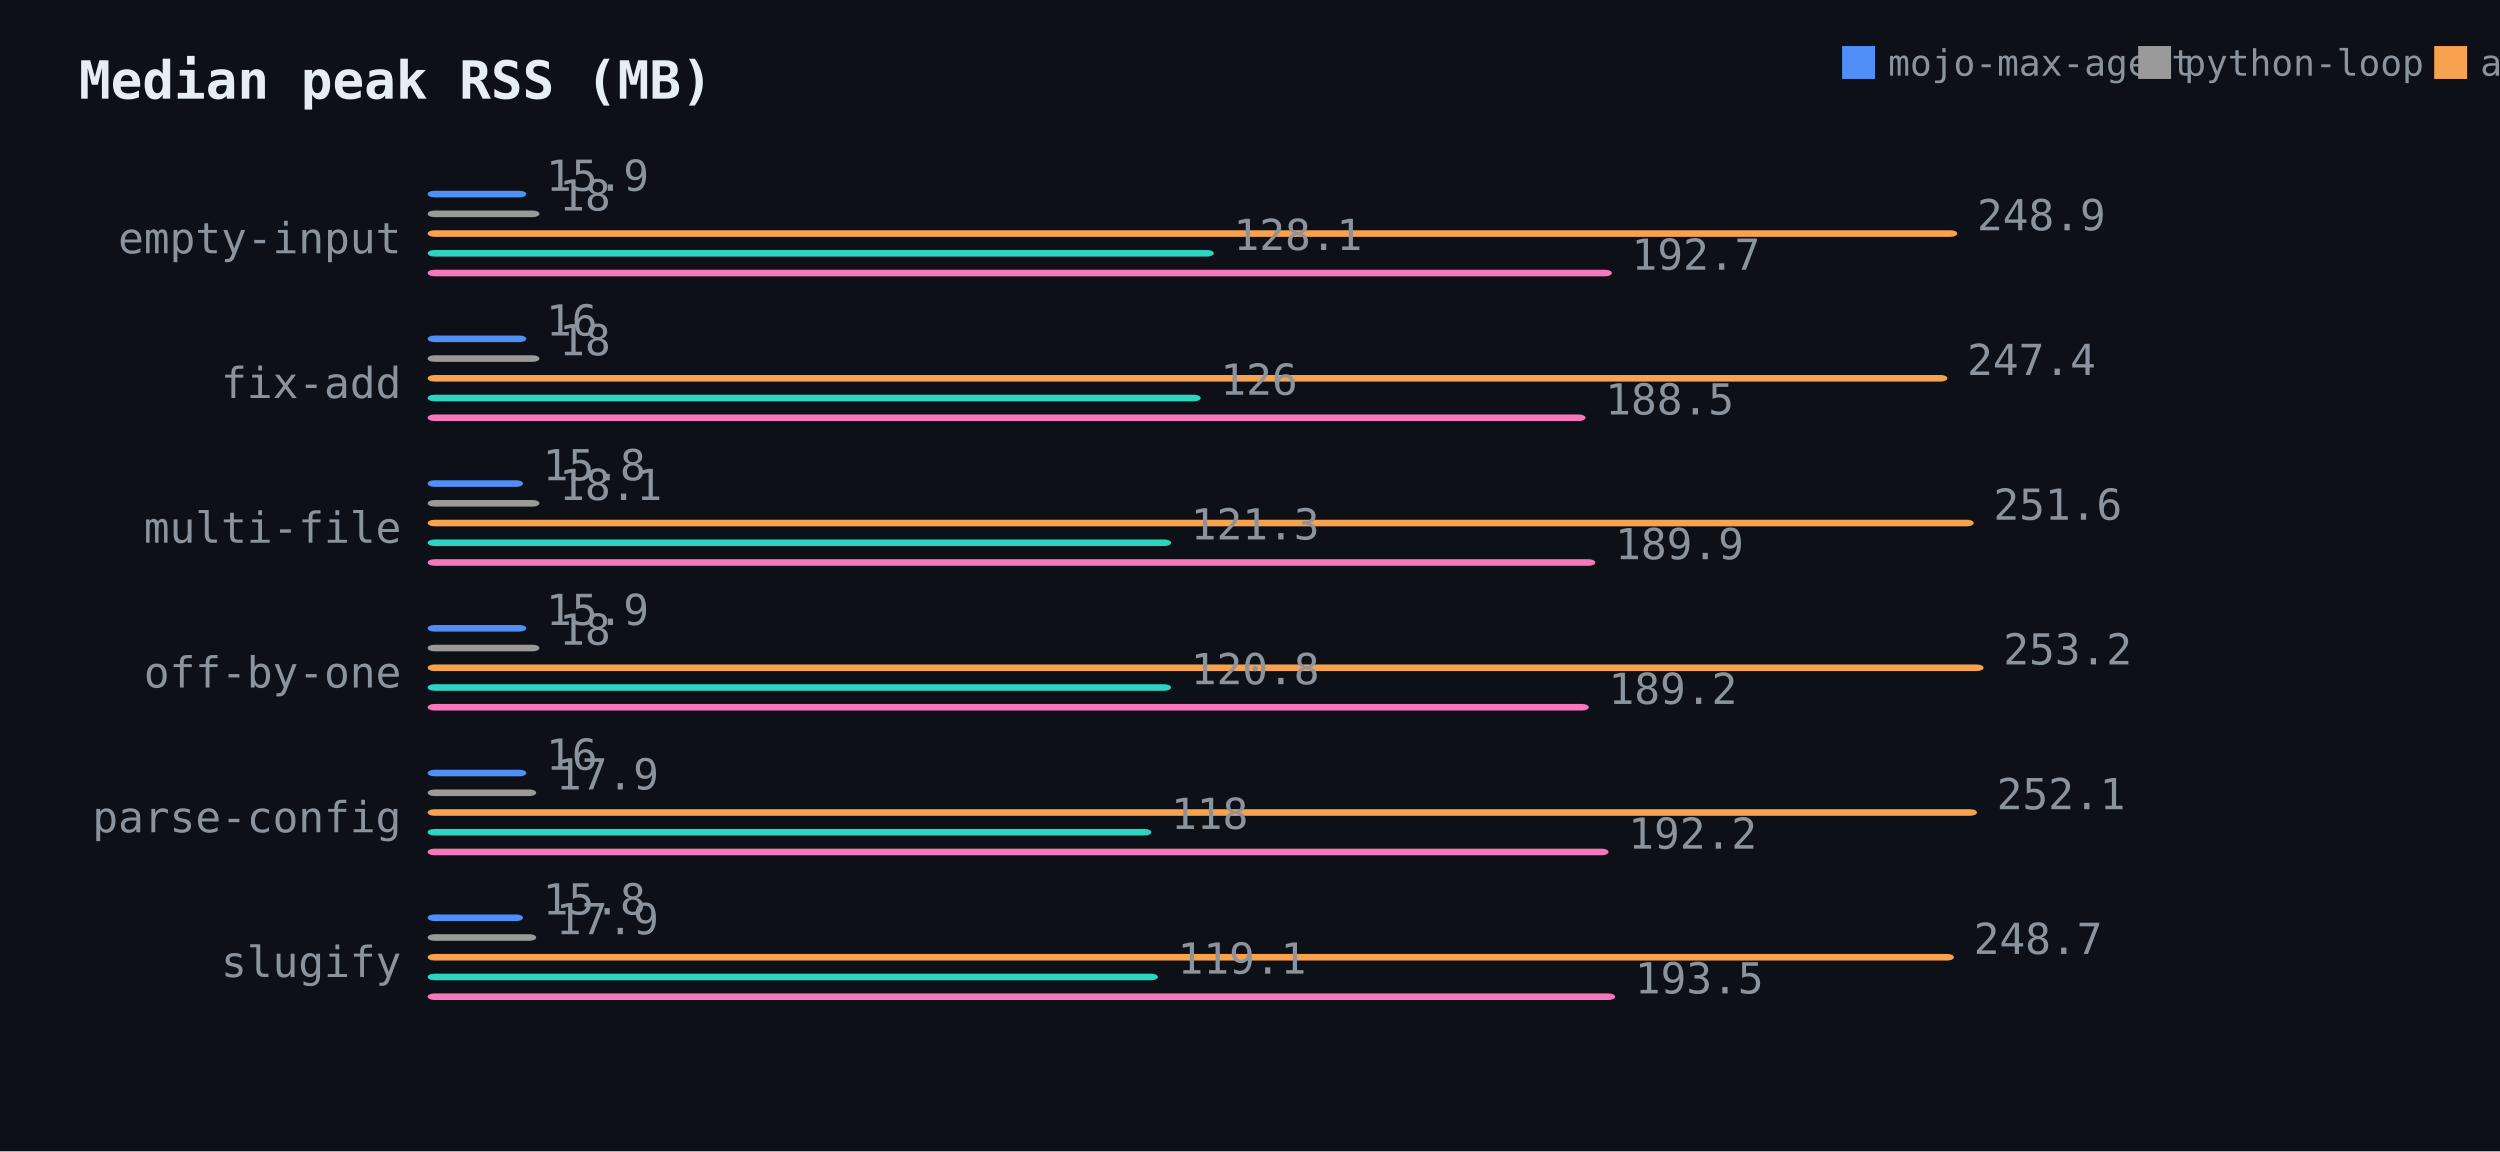
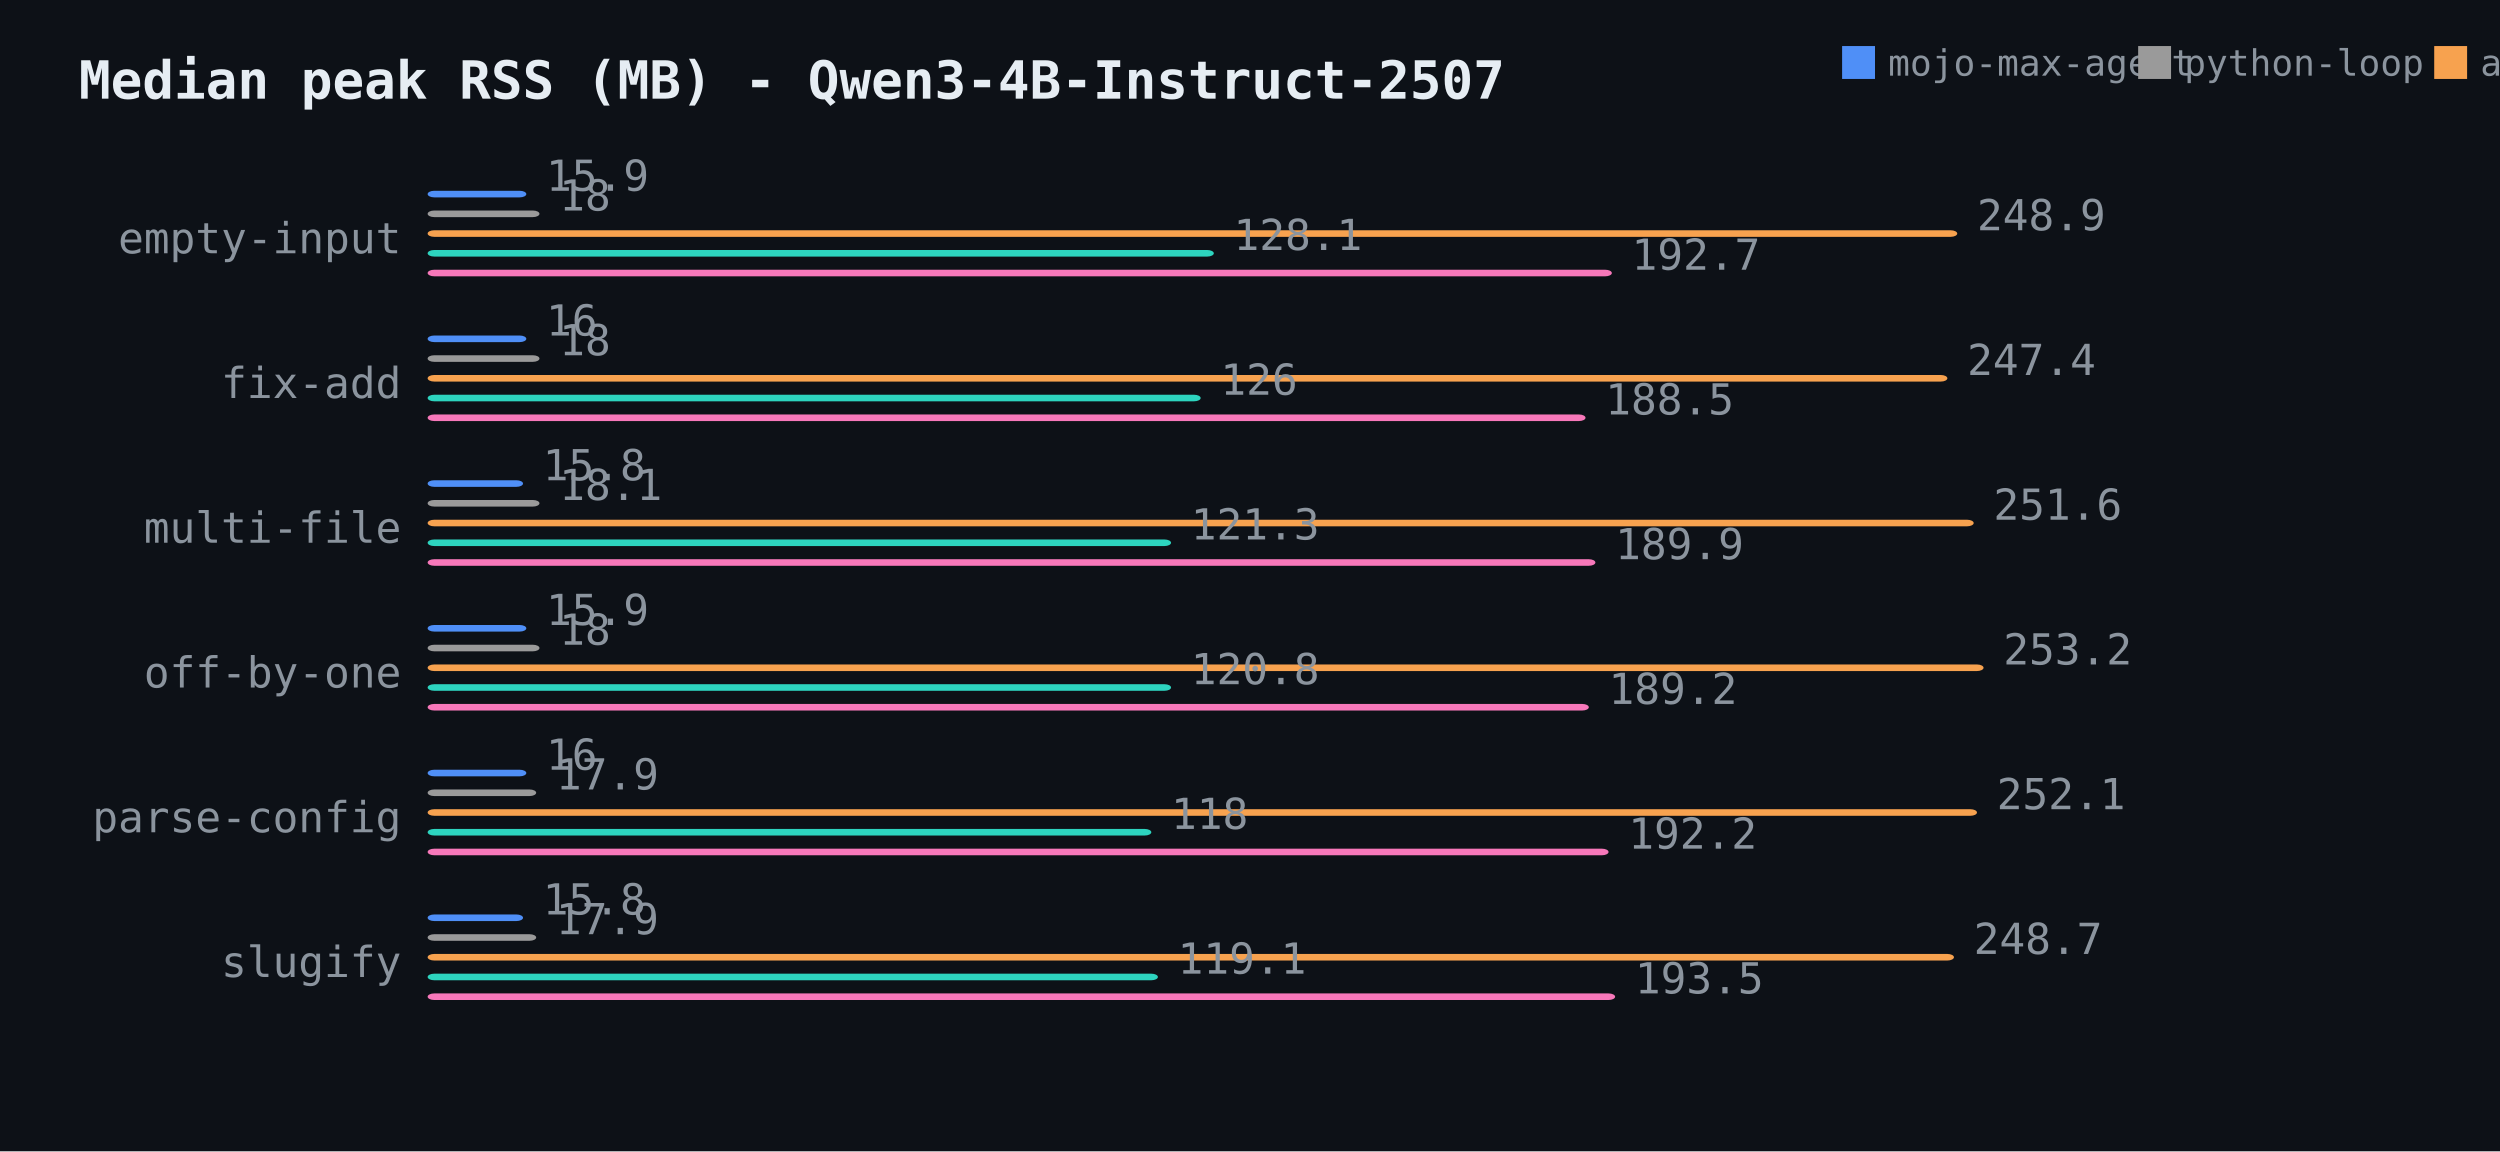
<svg xmlns="http://www.w3.org/2000/svg" width="760" height="350" font-family="ui-monospace,monospace" font-size="13">
  <rect width="760" height="350" fill="#0d1117" />
-   <text x="24" y="30" fill="#e6edf3" font-size="16" font-weight="bold">Median peak RSS (MB)</text>
+   <text x="24" y="30" fill="#e6edf3" font-size="16" font-weight="bold">Median peak RSS (MB) - Qwen3-4B-Instruct-2507</text>
  <text x="122" y="77" fill="#8b949e" text-anchor="end">empty-input</text>
  <rect x="130" y="58" width="30" height="2" rx="2" fill="#4f8ff7" />
  <text x="166" y="58" fill="#8b949e">15.9</text>
  <rect x="130" y="64" width="34" height="2" rx="2" fill="#9a9a9a" />
  <text x="170" y="64" fill="#8b949e">18</text>
  <rect x="130" y="70" width="465" height="2" rx="2" fill="#f7a24f" />
  <text x="601" y="70" fill="#8b949e">248.9</text>
  <rect x="130" y="76" width="239" height="2" rx="2" fill="#2dd4bf" />
  <text x="375" y="76" fill="#8b949e">128.1</text>
  <rect x="130" y="82" width="360" height="2" rx="2" fill="#f778ba" />
  <text x="496" y="82" fill="#8b949e">192.7</text>
  <text x="122" y="121" fill="#8b949e" text-anchor="end">fix-add</text>
  <rect x="130" y="102" width="30" height="2" rx="2" fill="#4f8ff7" />
  <text x="166" y="102" fill="#8b949e">16</text>
  <rect x="130" y="108" width="34" height="2" rx="2" fill="#9a9a9a" />
  <text x="170" y="108" fill="#8b949e">18</text>
  <rect x="130" y="114" width="462" height="2" rx="2" fill="#f7a24f" />
  <text x="598" y="114" fill="#8b949e">247.4</text>
  <rect x="130" y="120" width="235" height="2" rx="2" fill="#2dd4bf" />
  <text x="371" y="120" fill="#8b949e">126</text>
  <rect x="130" y="126" width="352" height="2" rx="2" fill="#f778ba" />
  <text x="488" y="126" fill="#8b949e">188.5</text>
  <text x="122" y="165" fill="#8b949e" text-anchor="end">multi-file</text>
  <rect x="130" y="146" width="29" height="2" rx="2" fill="#4f8ff7" />
  <text x="165" y="146" fill="#8b949e">15.8</text>
  <rect x="130" y="152" width="34" height="2" rx="2" fill="#9a9a9a" />
  <text x="170" y="152" fill="#8b949e">18.1</text>
  <rect x="130" y="158" width="470" height="2" rx="2" fill="#f7a24f" />
  <text x="606" y="158" fill="#8b949e">251.6</text>
  <rect x="130" y="164" width="226" height="2" rx="2" fill="#2dd4bf" />
  <text x="362" y="164" fill="#8b949e">121.3</text>
  <rect x="130" y="170" width="355" height="2" rx="2" fill="#f778ba" />
  <text x="491" y="170" fill="#8b949e">189.9</text>
  <text x="122" y="209" fill="#8b949e" text-anchor="end">off-by-one</text>
  <rect x="130" y="190" width="30" height="2" rx="2" fill="#4f8ff7" />
  <text x="166" y="190" fill="#8b949e">15.9</text>
  <rect x="130" y="196" width="34" height="2" rx="2" fill="#9a9a9a" />
  <text x="170" y="196" fill="#8b949e">18</text>
  <rect x="130" y="202" width="473" height="2" rx="2" fill="#f7a24f" />
  <text x="609" y="202" fill="#8b949e">253.2</text>
  <rect x="130" y="208" width="226" height="2" rx="2" fill="#2dd4bf" />
  <text x="362" y="208" fill="#8b949e">120.8</text>
  <rect x="130" y="214" width="353" height="2" rx="2" fill="#f778ba" />
  <text x="489" y="214" fill="#8b949e">189.2</text>
  <text x="122" y="253" fill="#8b949e" text-anchor="end">parse-config</text>
  <rect x="130" y="234" width="30" height="2" rx="2" fill="#4f8ff7" />
  <text x="166" y="234" fill="#8b949e">16</text>
  <rect x="130" y="240" width="33" height="2" rx="2" fill="#9a9a9a" />
  <text x="169" y="240" fill="#8b949e">17.9</text>
  <rect x="130" y="246" width="471" height="2" rx="2" fill="#f7a24f" />
  <text x="607" y="246" fill="#8b949e">252.1</text>
  <rect x="130" y="252" width="220" height="2" rx="2" fill="#2dd4bf" />
  <text x="356" y="252" fill="#8b949e">118</text>
  <rect x="130" y="258" width="359" height="2" rx="2" fill="#f778ba" />
  <text x="495" y="258" fill="#8b949e">192.2</text>
  <text x="122" y="297" fill="#8b949e" text-anchor="end">slugify</text>
  <rect x="130" y="278" width="29" height="2" rx="2" fill="#4f8ff7" />
  <text x="165" y="278" fill="#8b949e">15.8</text>
  <rect x="130" y="284" width="33" height="2" rx="2" fill="#9a9a9a" />
  <text x="169" y="284" fill="#8b949e">17.9</text>
  <rect x="130" y="290" width="464" height="2" rx="2" fill="#f7a24f" />
  <text x="600" y="290" fill="#8b949e">248.7</text>
  <rect x="130" y="296" width="222" height="2" rx="2" fill="#2dd4bf" />
  <text x="358" y="296" fill="#8b949e">119.1</text>
  <rect x="130" y="302" width="361" height="2" rx="2" fill="#f778ba" />
  <text x="497" y="302" fill="#8b949e">193.5</text>
  <rect x="560" y="14" width="10" height="10" fill="#4f8ff7" />
  <text x="574" y="23" fill="#8b949e" font-size="11">mojo-max-agent</text>
  <rect x="650" y="14" width="10" height="10" fill="#9a9a9a" />
  <text x="664" y="23" fill="#8b949e" font-size="11">python-loop</text>
  <rect x="740" y="14" width="10" height="10" fill="#f7a24f" />
  <text x="754" y="23" fill="#8b949e" font-size="11">aider</text>
  <rect x="830" y="14" width="10" height="10" fill="#2dd4bf" />
  <text x="844" y="23" fill="#8b949e" font-size="11">pi</text>
  <rect x="920" y="14" width="10" height="10" fill="#f778ba" />
  <text x="934" y="23" fill="#8b949e" font-size="11">deepseek-harness</text>
</svg>
